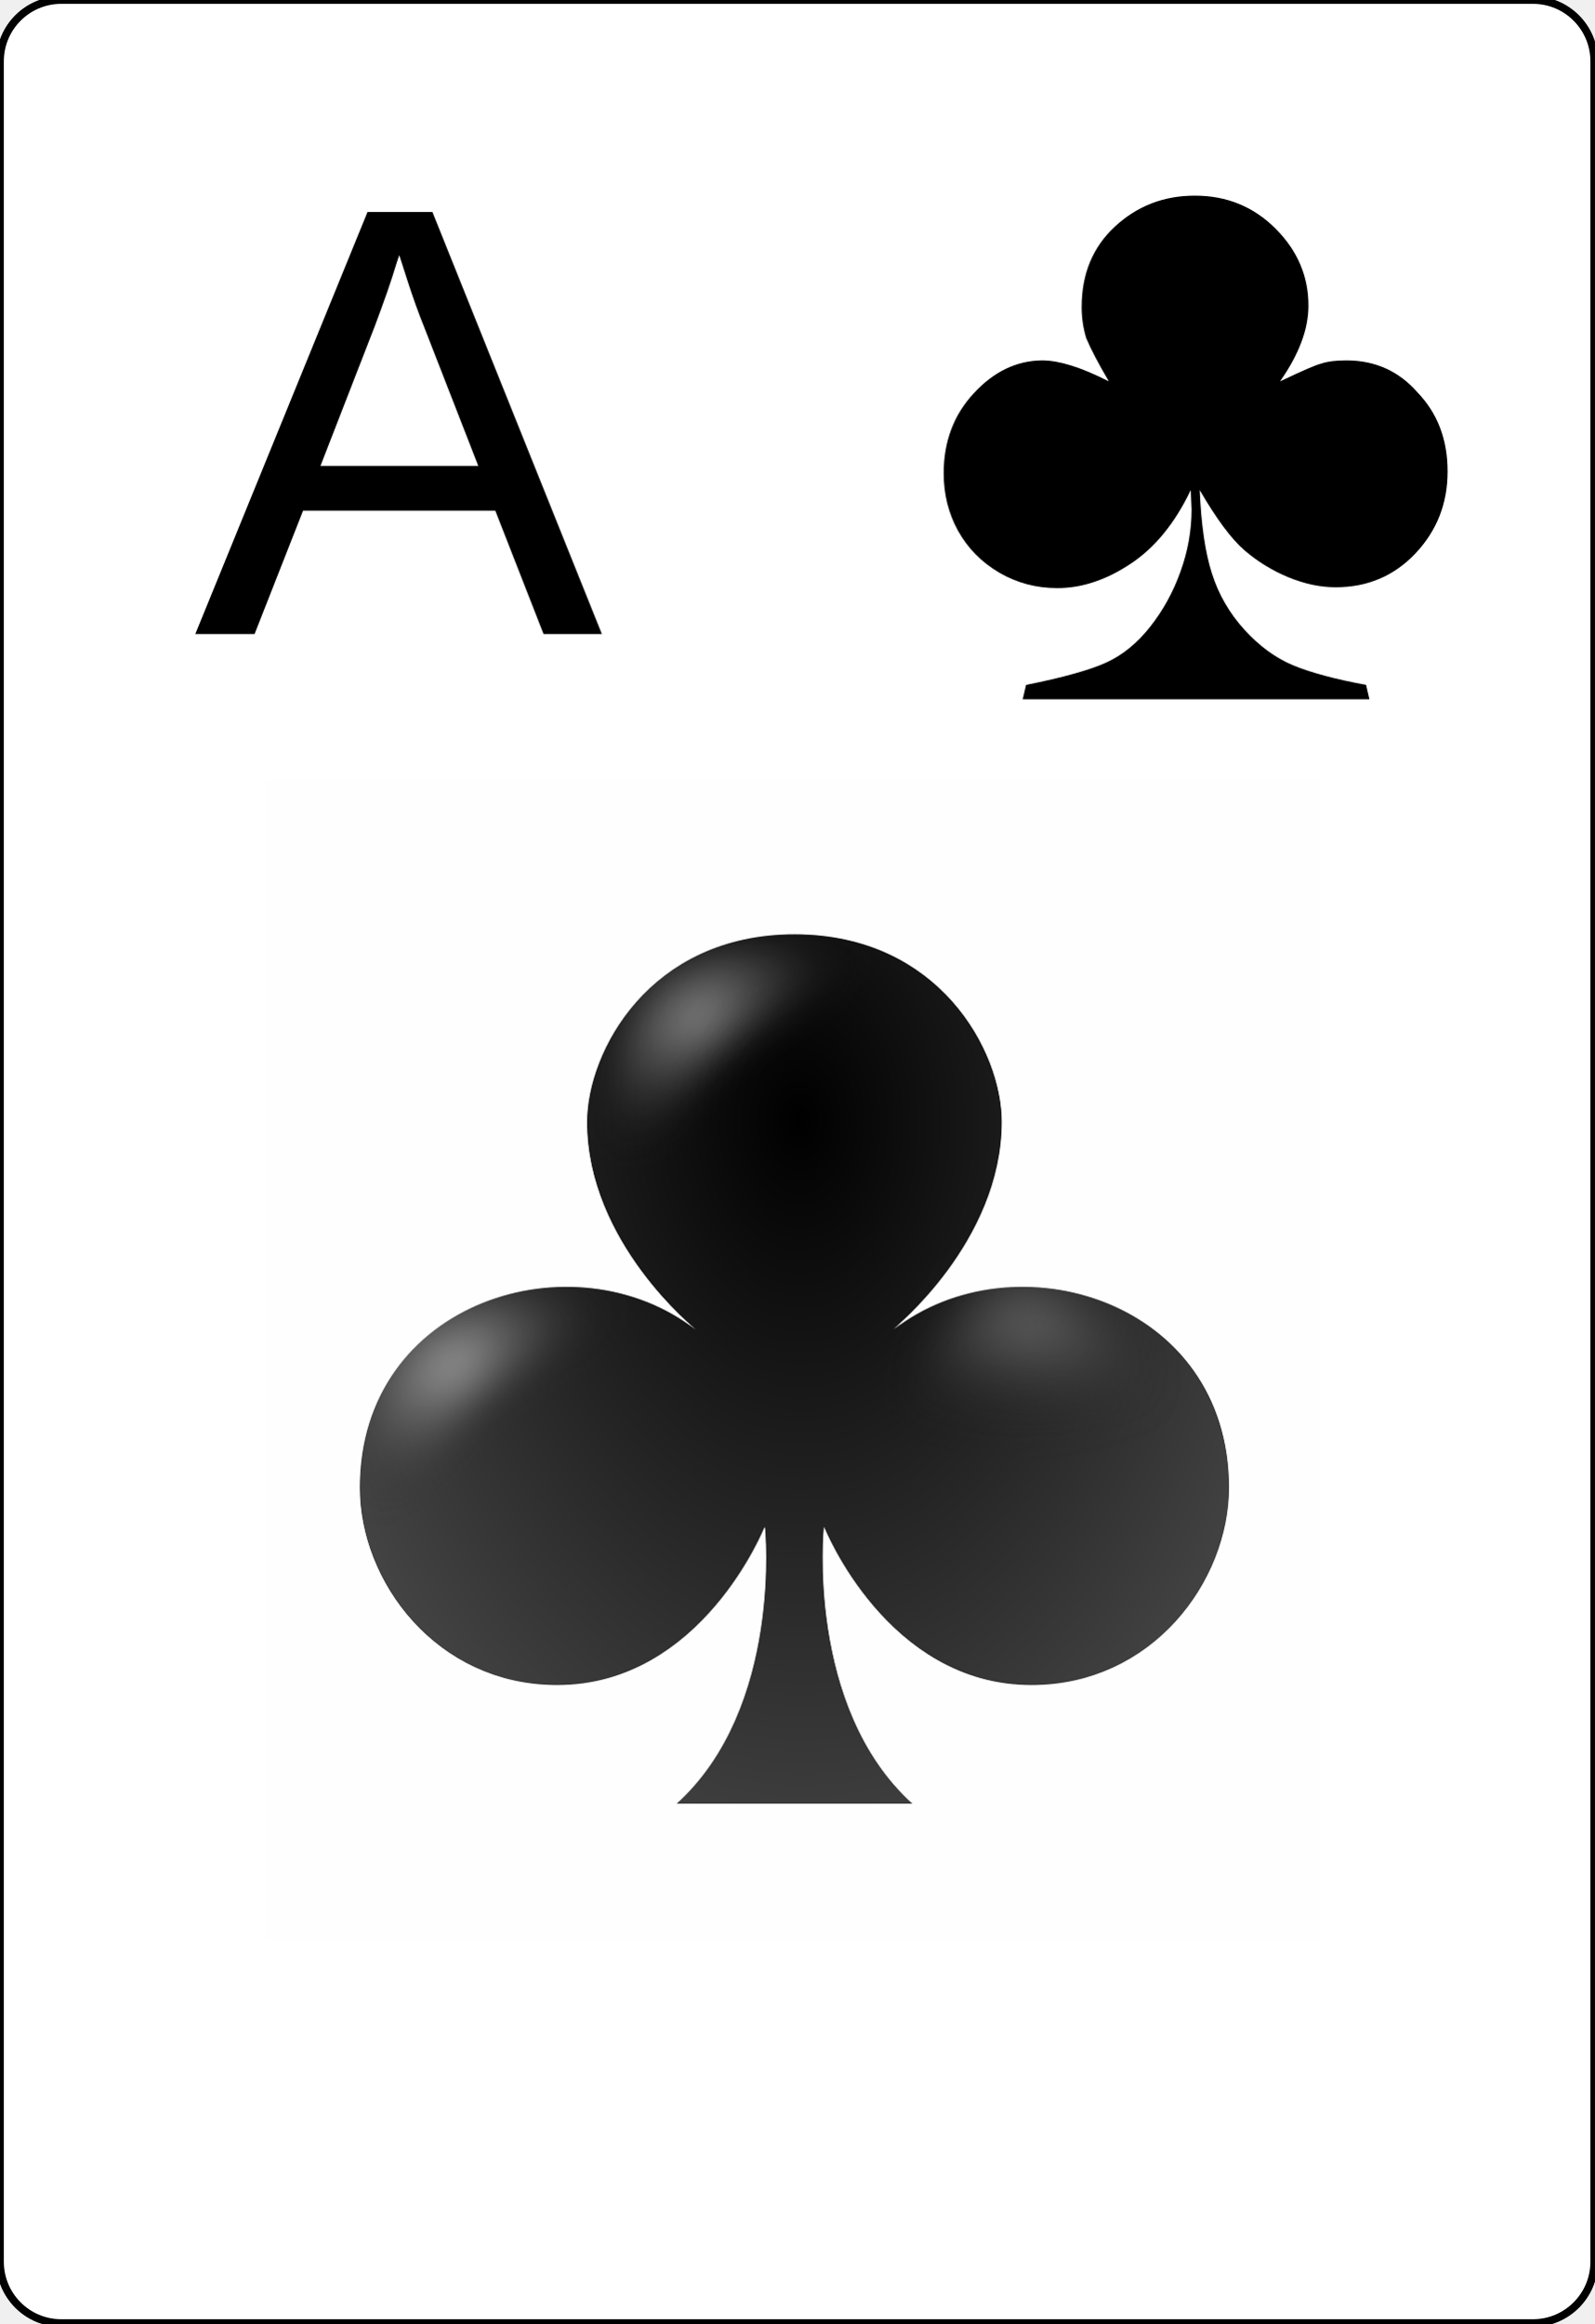
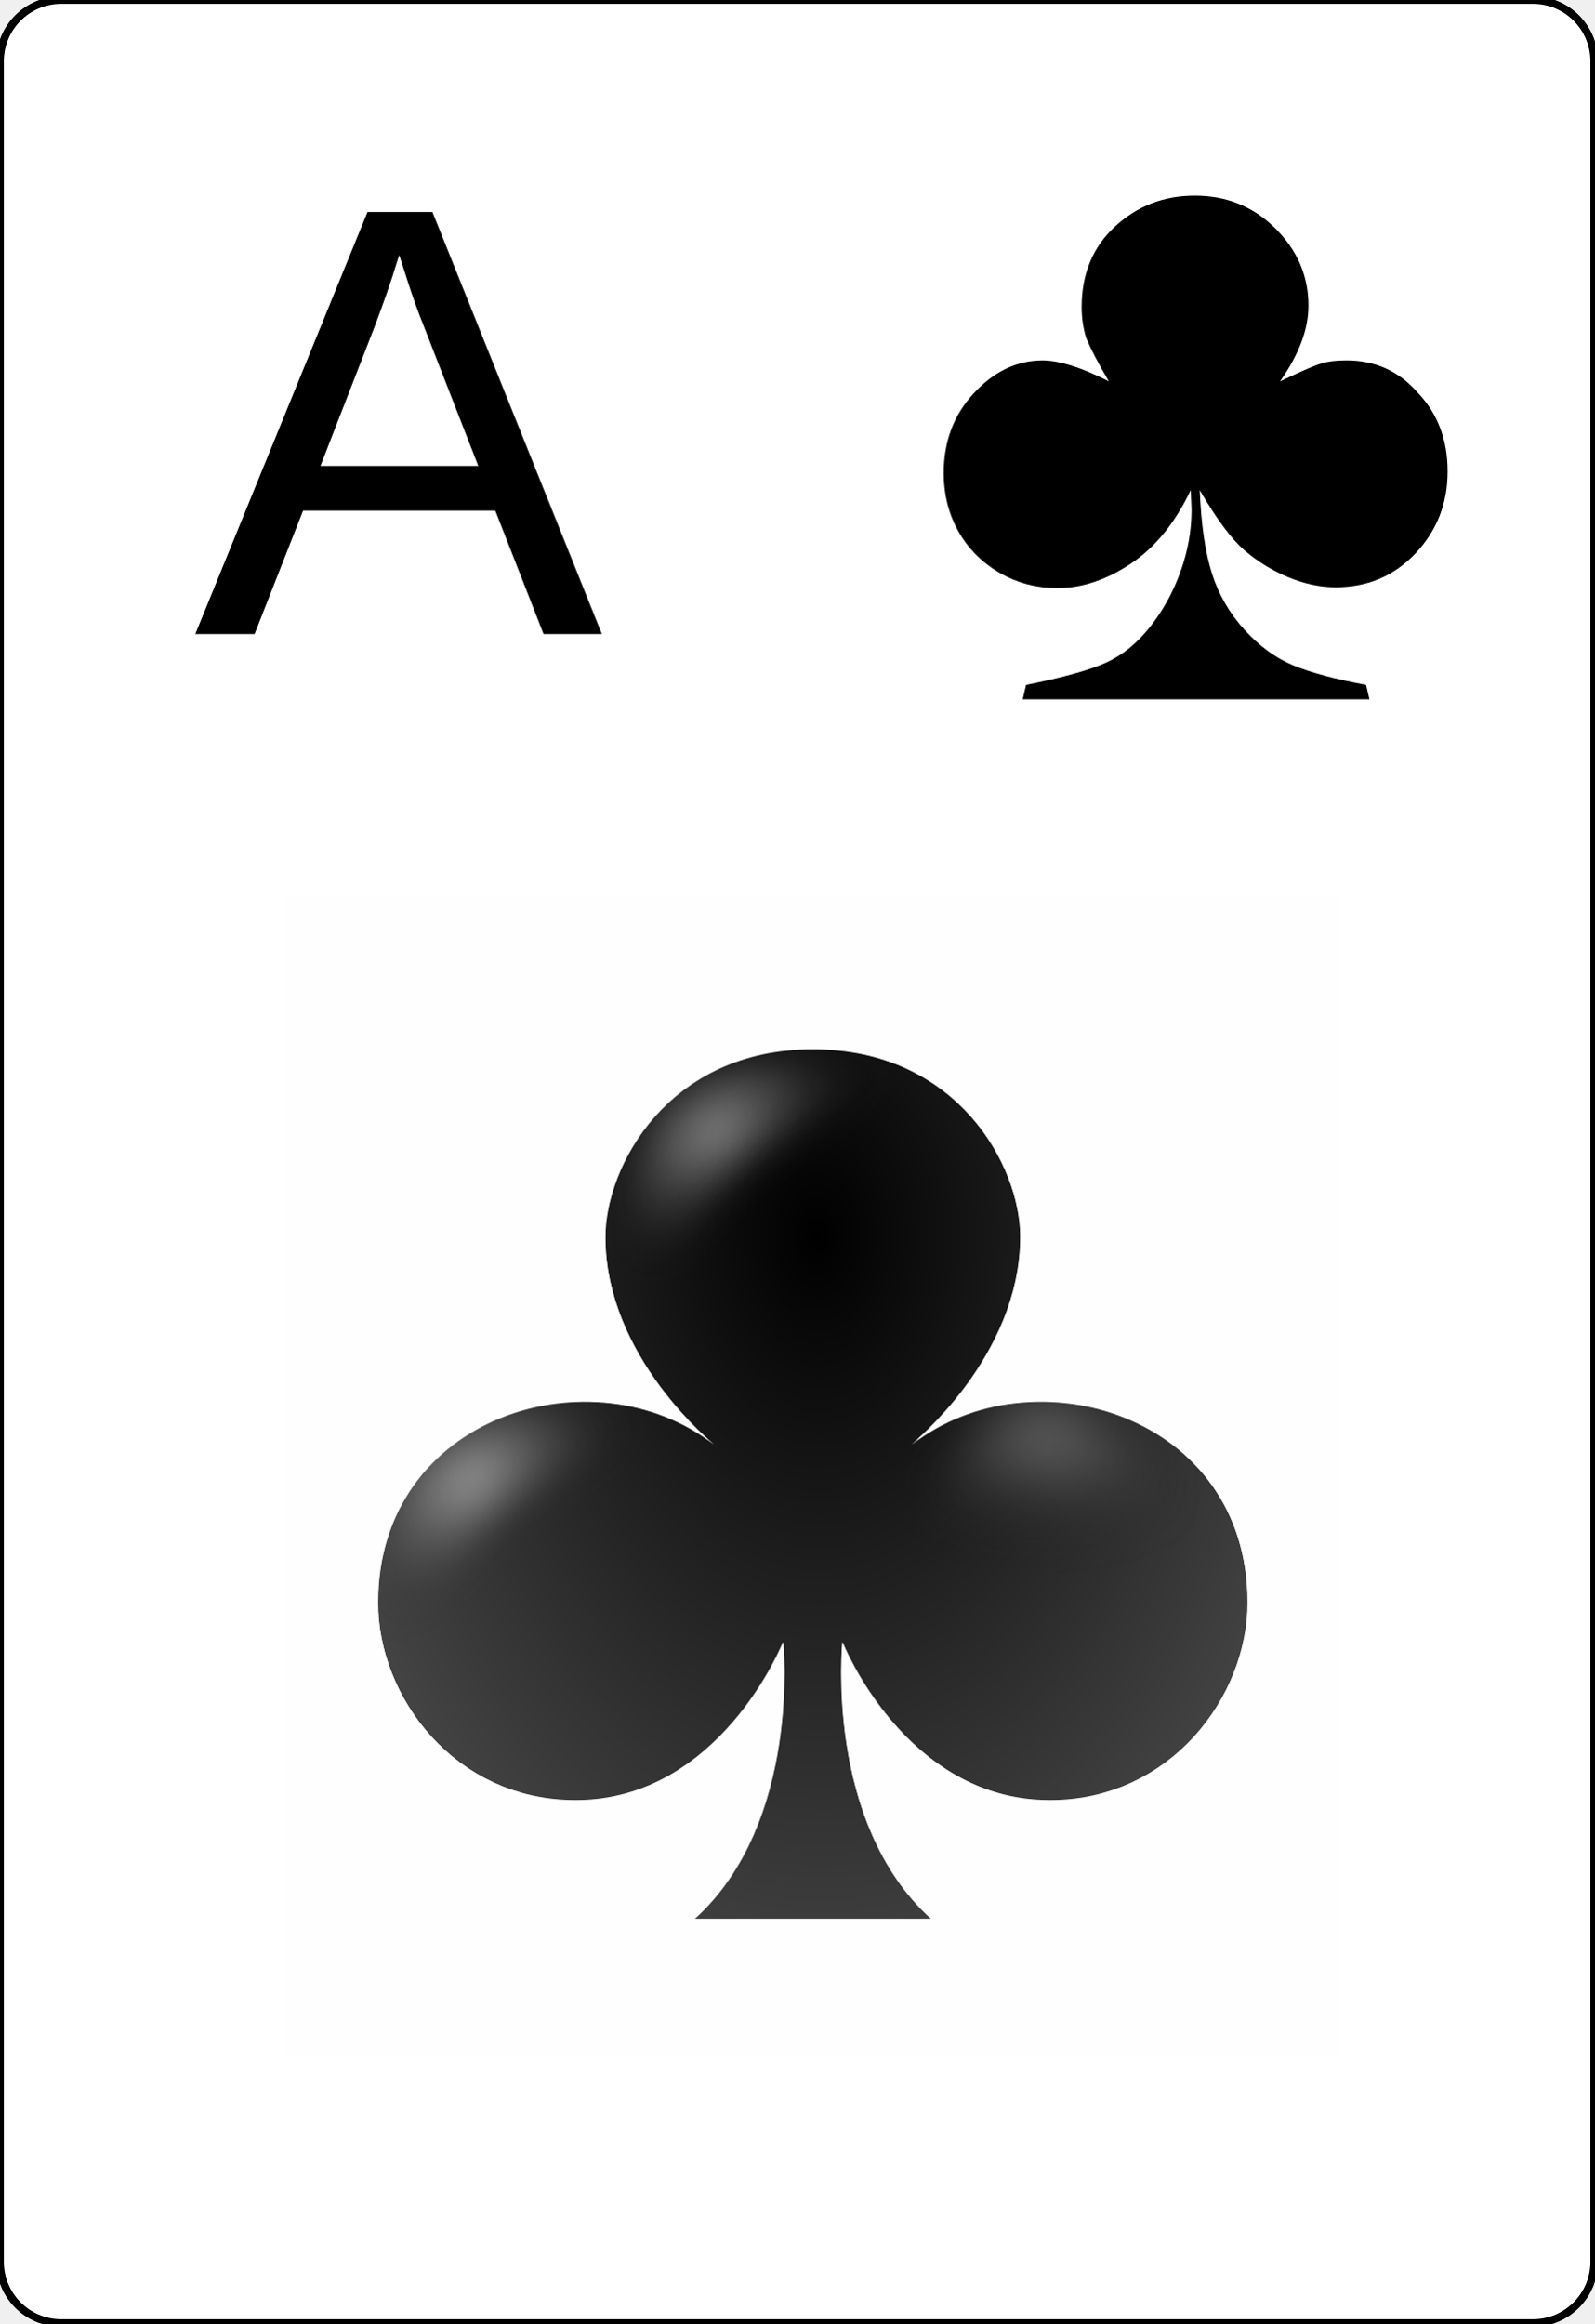
<svg xmlns="http://www.w3.org/2000/svg" xmlns:xlink="http://www.w3.org/1999/xlink" width="208" height="303" viewBox="0 0 208 303">
  <defs>
    <radialGradient xlink:href="#linearGradient2984" id="radialGradient3760" cx="48.231" cy="18.138" fx="48.231" fy="18.138" r="9.5" gradientUnits="userSpaceOnUse" gradientTransform="matrix(-1.560526,0.01828294,-0.02684055,-2.290953,123.9838,58.80911)" />
    <linearGradient id="linearGradient2984">
      <stop style="stop-color:#000000;stop-opacity:1;" offset="0" id="stop2986" />
      <stop style="stop-color:#000000;stop-opacity:0.656;" offset="1" id="stop2988" />
    </linearGradient>
    <radialGradient xlink:href="#linearGradient3784" id="radialGradient3792" cx="171.487" cy="511.223" fx="171.487" fy="511.223" r="81.903" gradientTransform="matrix(1.152989,-0.6739155,0.3948202,0.6754904,-233.6326,270.4008)" gradientUnits="userSpaceOnUse" />
    <linearGradient id="linearGradient3784">
      <stop style="stop-color:#ffffff;stop-opacity:0.534;" offset="0" id="stop3786" />
      <stop style="stop-color:#000000;stop-opacity:0;" offset="1" id="stop3788" />
    </linearGradient>
    <filter color-interpolation-filters="sRGB" id="filter3834" x="-0.139" width="1.279" y="-0.162" height="1.325">
      <feGaussianBlur stdDeviation="9.511" id="feGaussianBlur3836" />
    </filter>
    <radialGradient r="81.903" fy="511.223" fx="171.487" cy="511.223" cx="171.487" gradientTransform="matrix(1.152989,-0.6739155,0.3948202,0.6754904,-233.6326,270.4008)" gradientUnits="userSpaceOnUse" id="radialGradient3855" xlink:href="#linearGradient3784-4" />
    <linearGradient id="linearGradient3784-4">
      <stop style="stop-color:#ffffff;stop-opacity:0.519;" offset="0" id="stop3786-8" />
      <stop style="stop-color:#000000;stop-opacity:0;" offset="1" id="stop3788-6" />
    </linearGradient>
    <filter color-interpolation-filters="sRGB" id="filter3834-6" x="-0.139" width="1.279" y="-0.162" height="1.325">
      <feGaussianBlur stdDeviation="9.511" id="feGaussianBlur3836-6" />
    </filter>
    <radialGradient r="81.903" fy="461.841" fx="181.694" cy="461.841" cx="181.694" gradientTransform="matrix(1.152989,-0.6739155,0.3948202,0.6754904,-233.6326,270.4008)" gradientUnits="userSpaceOnUse" id="radialGradient3916" xlink:href="#linearGradient3784-3" />
    <linearGradient id="linearGradient3784-3">
      <stop style="stop-color:#ffffff;stop-opacity:0.702;" offset="0" id="stop3786-86" />
      <stop style="stop-color:#000000;stop-opacity:0;" offset="1" id="stop3788-2" />
    </linearGradient>
    <filter color-interpolation-filters="sRGB" id="filter3834-7" x="-0.139" width="1.279" y="-0.162" height="1.325">
      <feGaussianBlur stdDeviation="9.511" id="feGaussianBlur3836-0" />
    </filter>
  </defs>
  <rect width="208" height="303" rx="8" fill="#FFFFFF" stroke="#000000" strokeWidth="0.5" />
-   <g transform="translate(20, 60)">
+   <g transform="translate(22.4, 75)">
    <g transform="matrix(0.206146,0,0,0.206146,8.870546,16.51276)" id="g3804">
      <g id="layer1-1" transform="matrix(28.96992,0,0,28.96992,-1031.537,-187.3767)">
        <path style="fill:url(#radialGradient3760);fill-opacity:1" d="m 50.291,22.698 c 0,0 2.375,-1.9 2.375,-4.534 0,-1.542 -1.369,-4.102 -4.534,-4.102 -3.165,0 -4.534,2.561 -4.534,4.102 0,2.634 2.375,4.534 2.375,4.534 -2.638,-2.055 -7.341,-0.652 -7.341,3.455 0,2.056 1.68,4.318 4.318,4.318 3.165,0 4.534,-3.455 4.534,-3.455 0,0 0.402,3.938 -1.943,6.046 h 5.182 c -2.345,-2.107 -1.943,-6.046 -1.943,-6.046 0,0 1.369,3.455 4.534,3.455 2.639,0 4.318,-2.263 4.318,-4.318 0,-4.107 -4.703,-5.51 -7.341,-3.455 z" id="cl" />
      </g>
      <path transform="matrix(1.109126,0,0,1.207169,-37.34915,-111.3423)" id="path3762" d="m 117.301,604.266 c 0,0 -8.068,-94.95 22.857,-122.857 34.761,-31.369 140,-11.429 140,-11.429 0,0 -71.54,24.838 -100,48.571 -27.21,22.692 -62.857,85.714 -62.857,85.714 z" style="fill:url(#radialGradient3792);fill-opacity:1;stroke:none;filter:url(#filter3834)" />
      <path transform="matrix(1.109126,0,0,1.207169,117.2523,-332.2654)" id="path3762-6" d="m 117.301,604.266 c 0,0 -8.068,-94.95 22.857,-122.857 34.761,-31.369 140,-11.429 140,-11.429 0,0 -71.54,24.838 -100,48.571 -27.21,22.692 -62.857,85.714 -62.857,85.714 z" style="fill:url(#radialGradient3855);fill-opacity:1;stroke:none;filter:url(#filter3834-6)" />
      <path transform="matrix(1.142038,0.7029084,-0.8418848,1.367838,729.3719,-305.0747)" id="path3762-7" d="m 117.301,604.266 c 0,0 -8.068,-94.95 22.857,-122.857 34.761,-31.369 140,-11.429 140,-11.429 0,0 -71.54,24.838 -100,48.571 -27.21,22.692 -62.857,85.714 -62.857,85.714 z" style="fill:url(#radialGradient3916);fill-opacity:1;stroke:none;filter:url(#filter3834-7)" />
      <path id="rect3015" d="m 28.356,122.025 0,734.281 667.156,0 0,-734.281 -667.156,0 z m 334.281,97.625 c 91.69,0 131.375,74.172 131.375,118.844 0,76.307 -68.812,131.344 -68.812,131.344 76.423,-59.533 212.656,-18.886 212.656,100.094 0,59.533 -48.642,125.094 -125.094,125.094 -91.69,0 -131.344,-100.094 -131.344,-100.094 0,0 -11.653,114.117 56.281,175.156 l -150.125,0 c 67.934,-61.069 56.312,-175.156 56.312,-175.156 0,0 -39.654,100.094 -131.344,100.094 -76.423,0 -125.094,-65.532 -125.094,-125.094 0,-118.979 136.234,-159.627 212.656,-100.094 0,0 -68.812,-55.037 -68.812,-131.344 0,-44.643 39.654,-118.844 131.344,-118.844 z" style="fill:#fffeff;fill-opacity:1;fill-rule:nonzero;stroke:none" />
    </g>
  </g>
  <g fill="#000000" stroke="none" text-anchor="middle" dominant-baseline="middle" font-family="Arial">
    <text font-size="80" x="52" y="60">A</text>
    <text font-size="110" x="156" y="60">♣</text>
  </g>
</svg>
